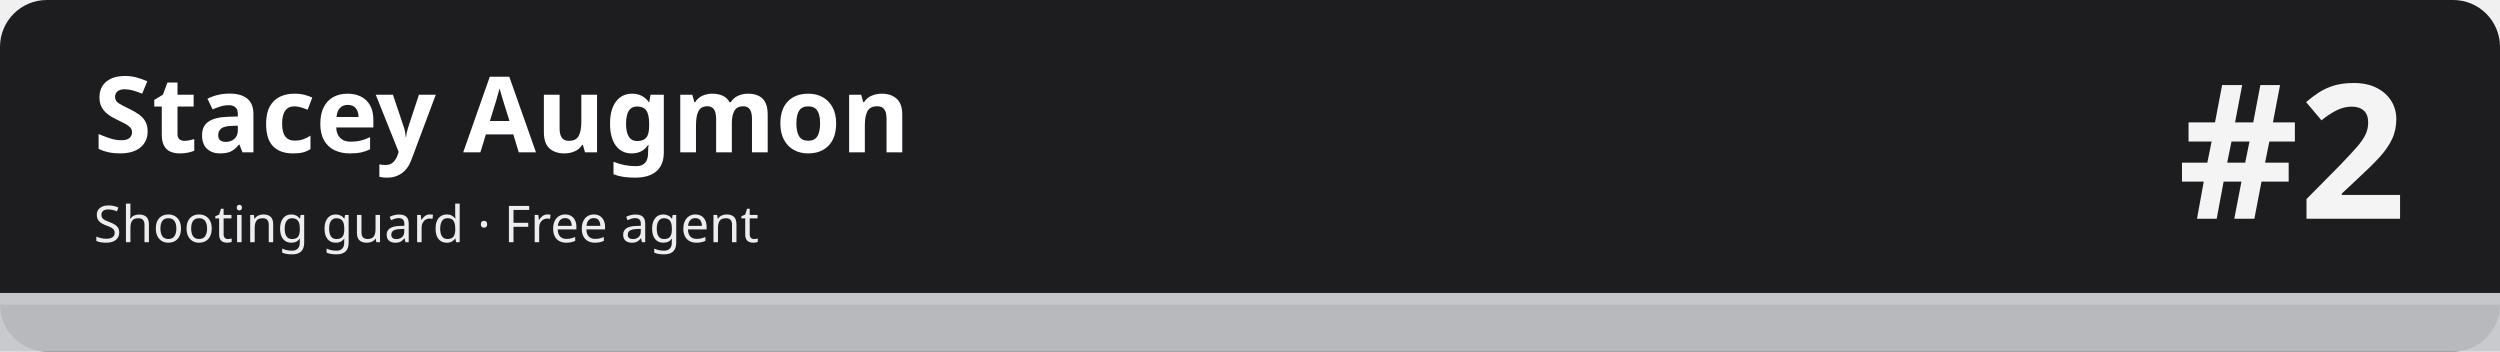
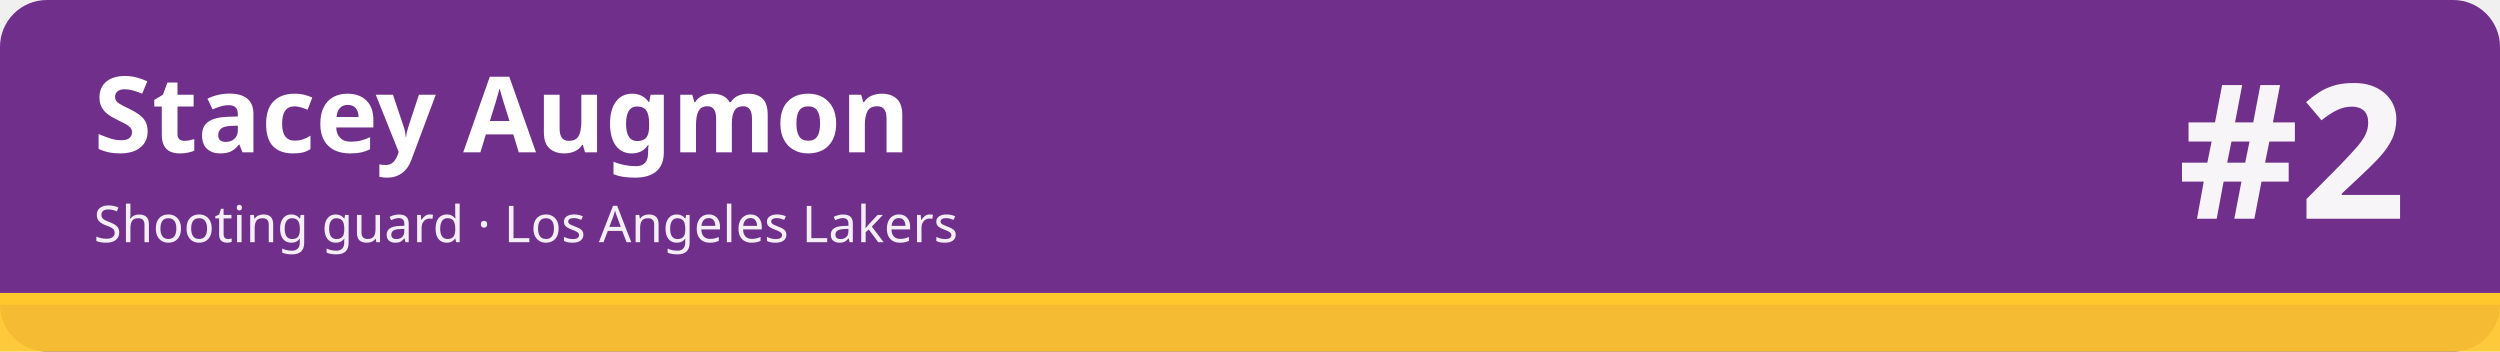
<svg xmlns="http://www.w3.org/2000/svg" width="1280" height="180" viewBox="0 0 1280 180" role="img" aria-labelledby="t d">
-   <rect width="1280" height="180" rx="24" fill="#1d1d1f" />
-   <rect x="0" y="150" width="1280" height="30" fill="#c5c7cb" fill-opacity=".92" />
-   <rect x="0" y="150" width="1280" height="6" fill="#c5c7cb" />
+   <rect width="1280" height="180" rx="24" fill="#702f8a" />
+   <rect x="0" y="150" width="1280" height="30" fill="#ffc72c" fill-opacity=".92" />
+   <rect x="0" y="150" width="1280" height="6" fill="#ffc72c" />
  <text x="48" y="78" font-family="sans-serif" font-size="54" font-weight="700" fill="#ffffff">Stacey Augmon</text>
-   <text x="48" y="124" font-family="sans-serif" font-size="26" fill="#ffffff" fill-opacity=".92">Shooting guard · Free agent</text>
+   <text x="48" y="124" font-family="sans-serif" font-size="26" fill="#ffffff" fill-opacity=".92">Shooting guard · Los Angeles Lakers</text>
  <text x="1232" y="112" font-family="sans-serif" font-size="96" font-weight="800" fill="#ffffff" fill-opacity=".95" text-anchor="end">#2</text>
</svg>
